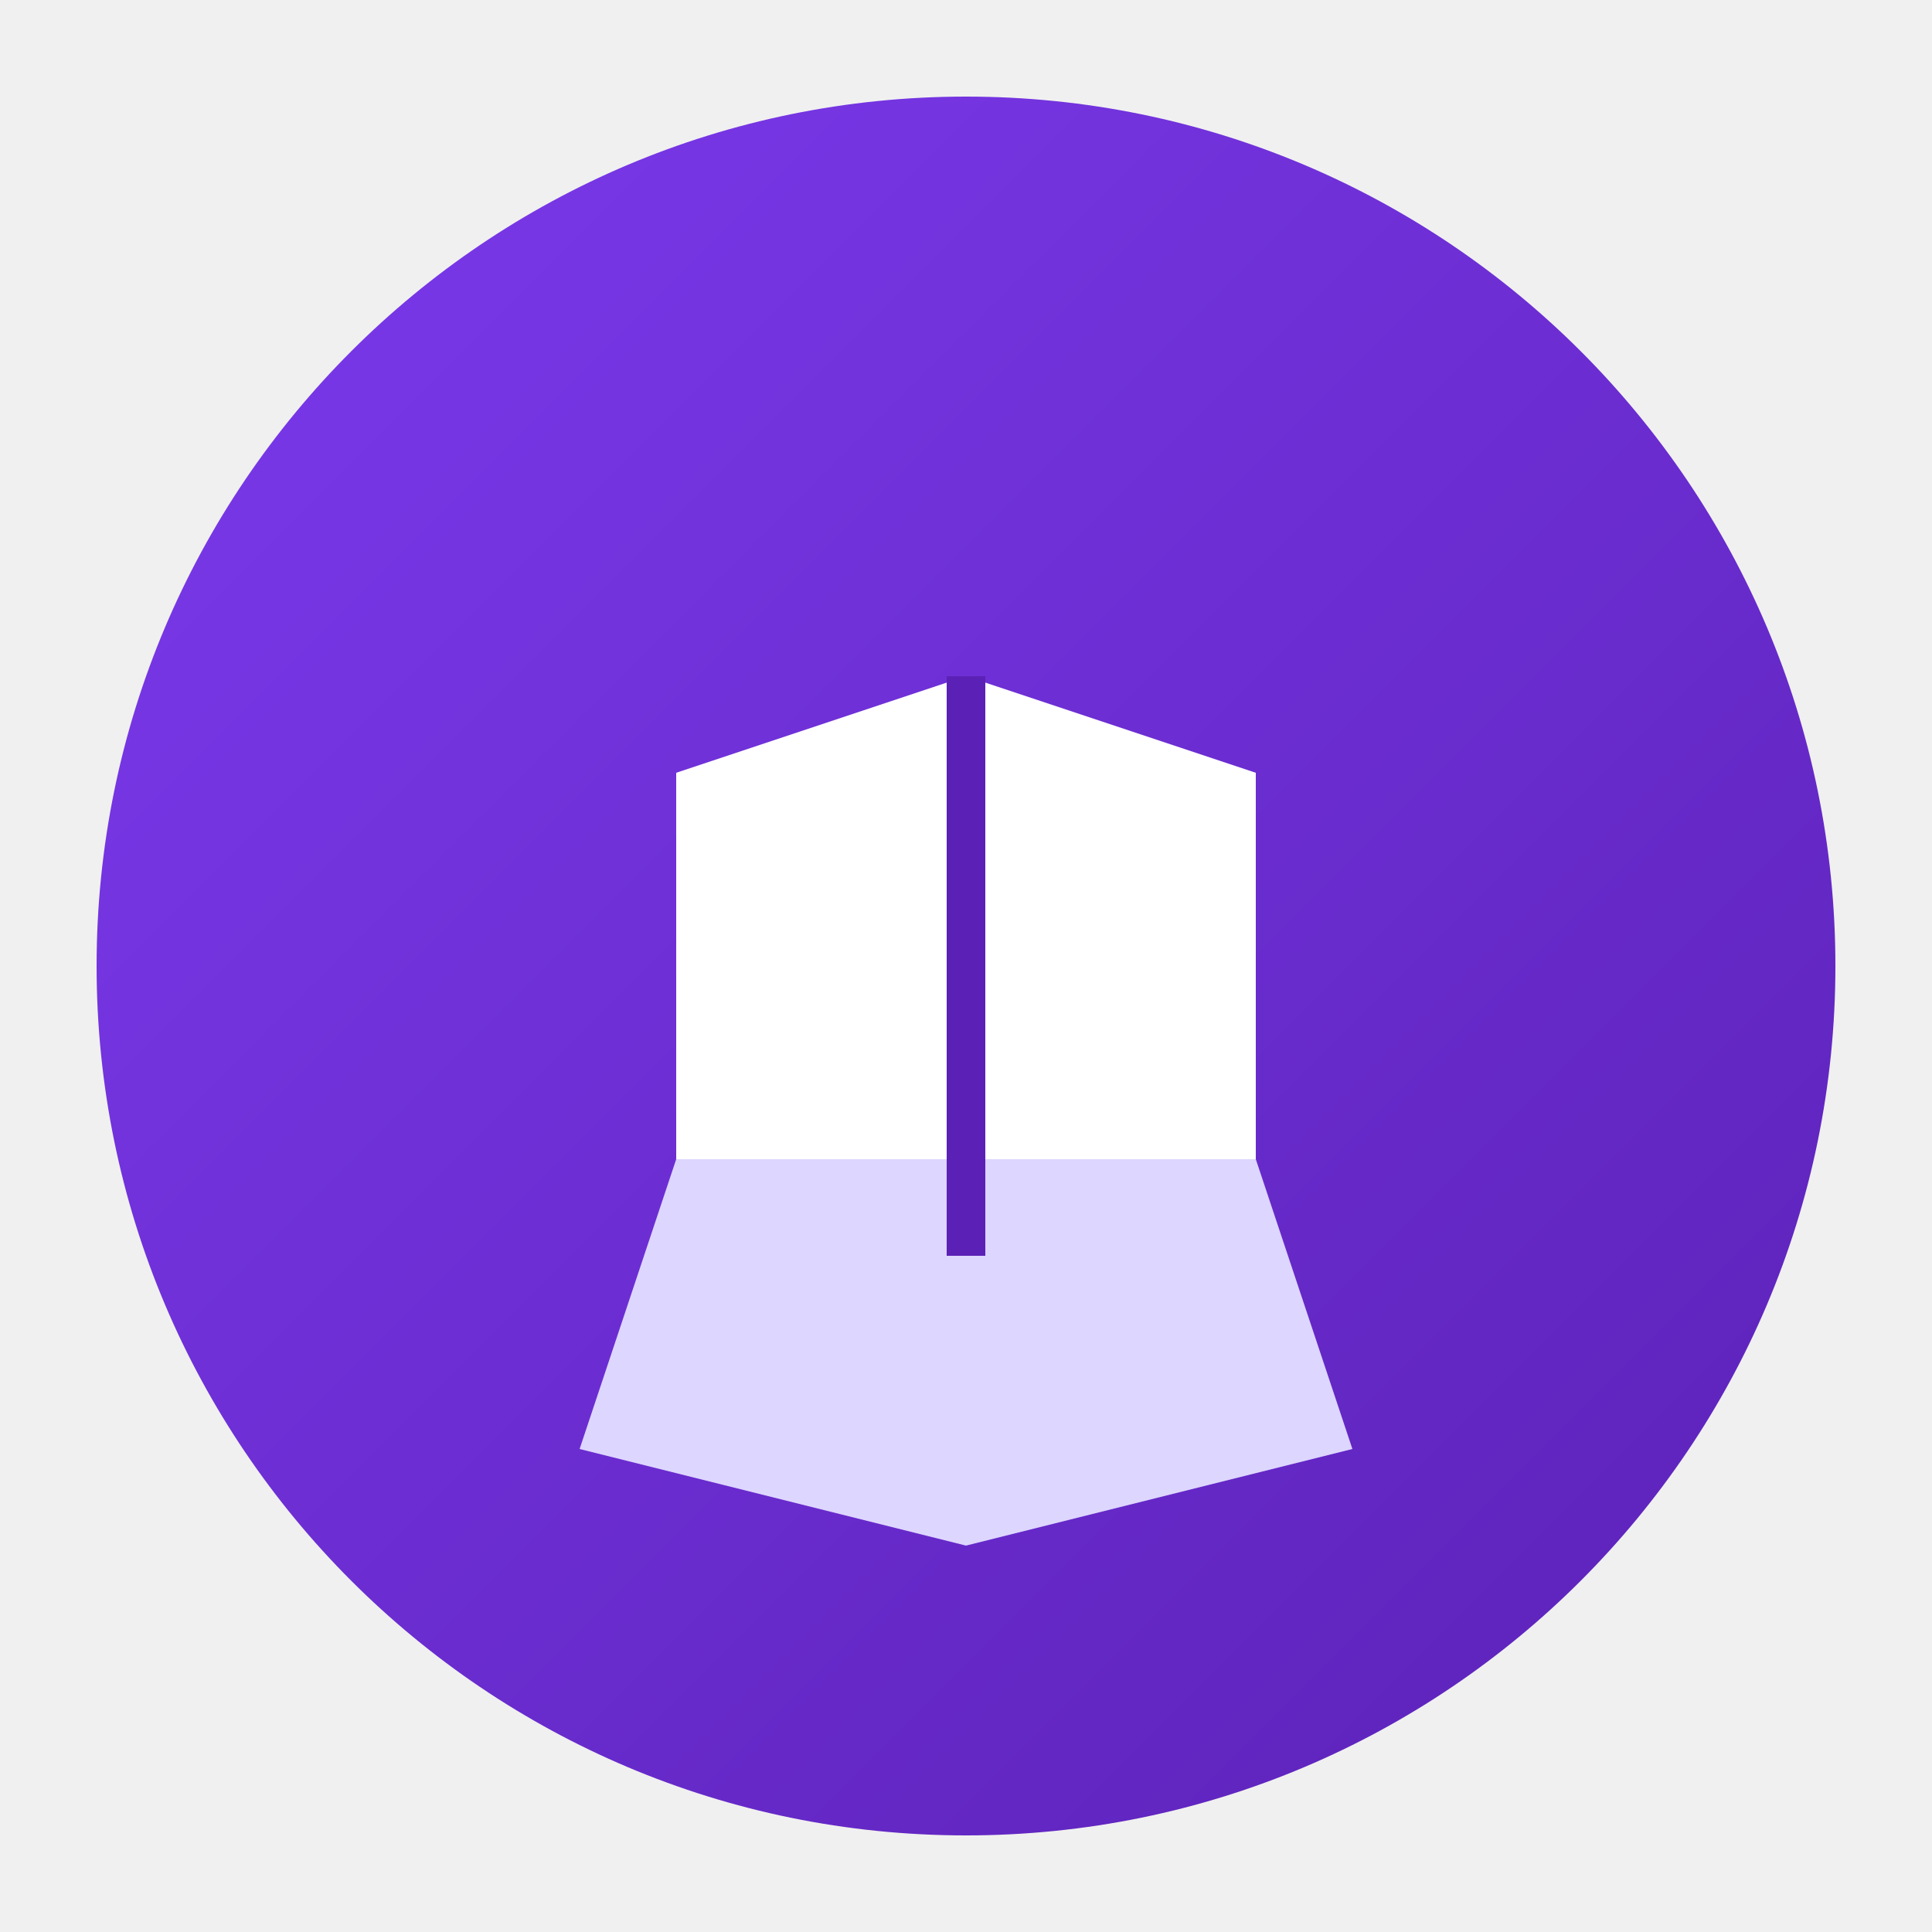
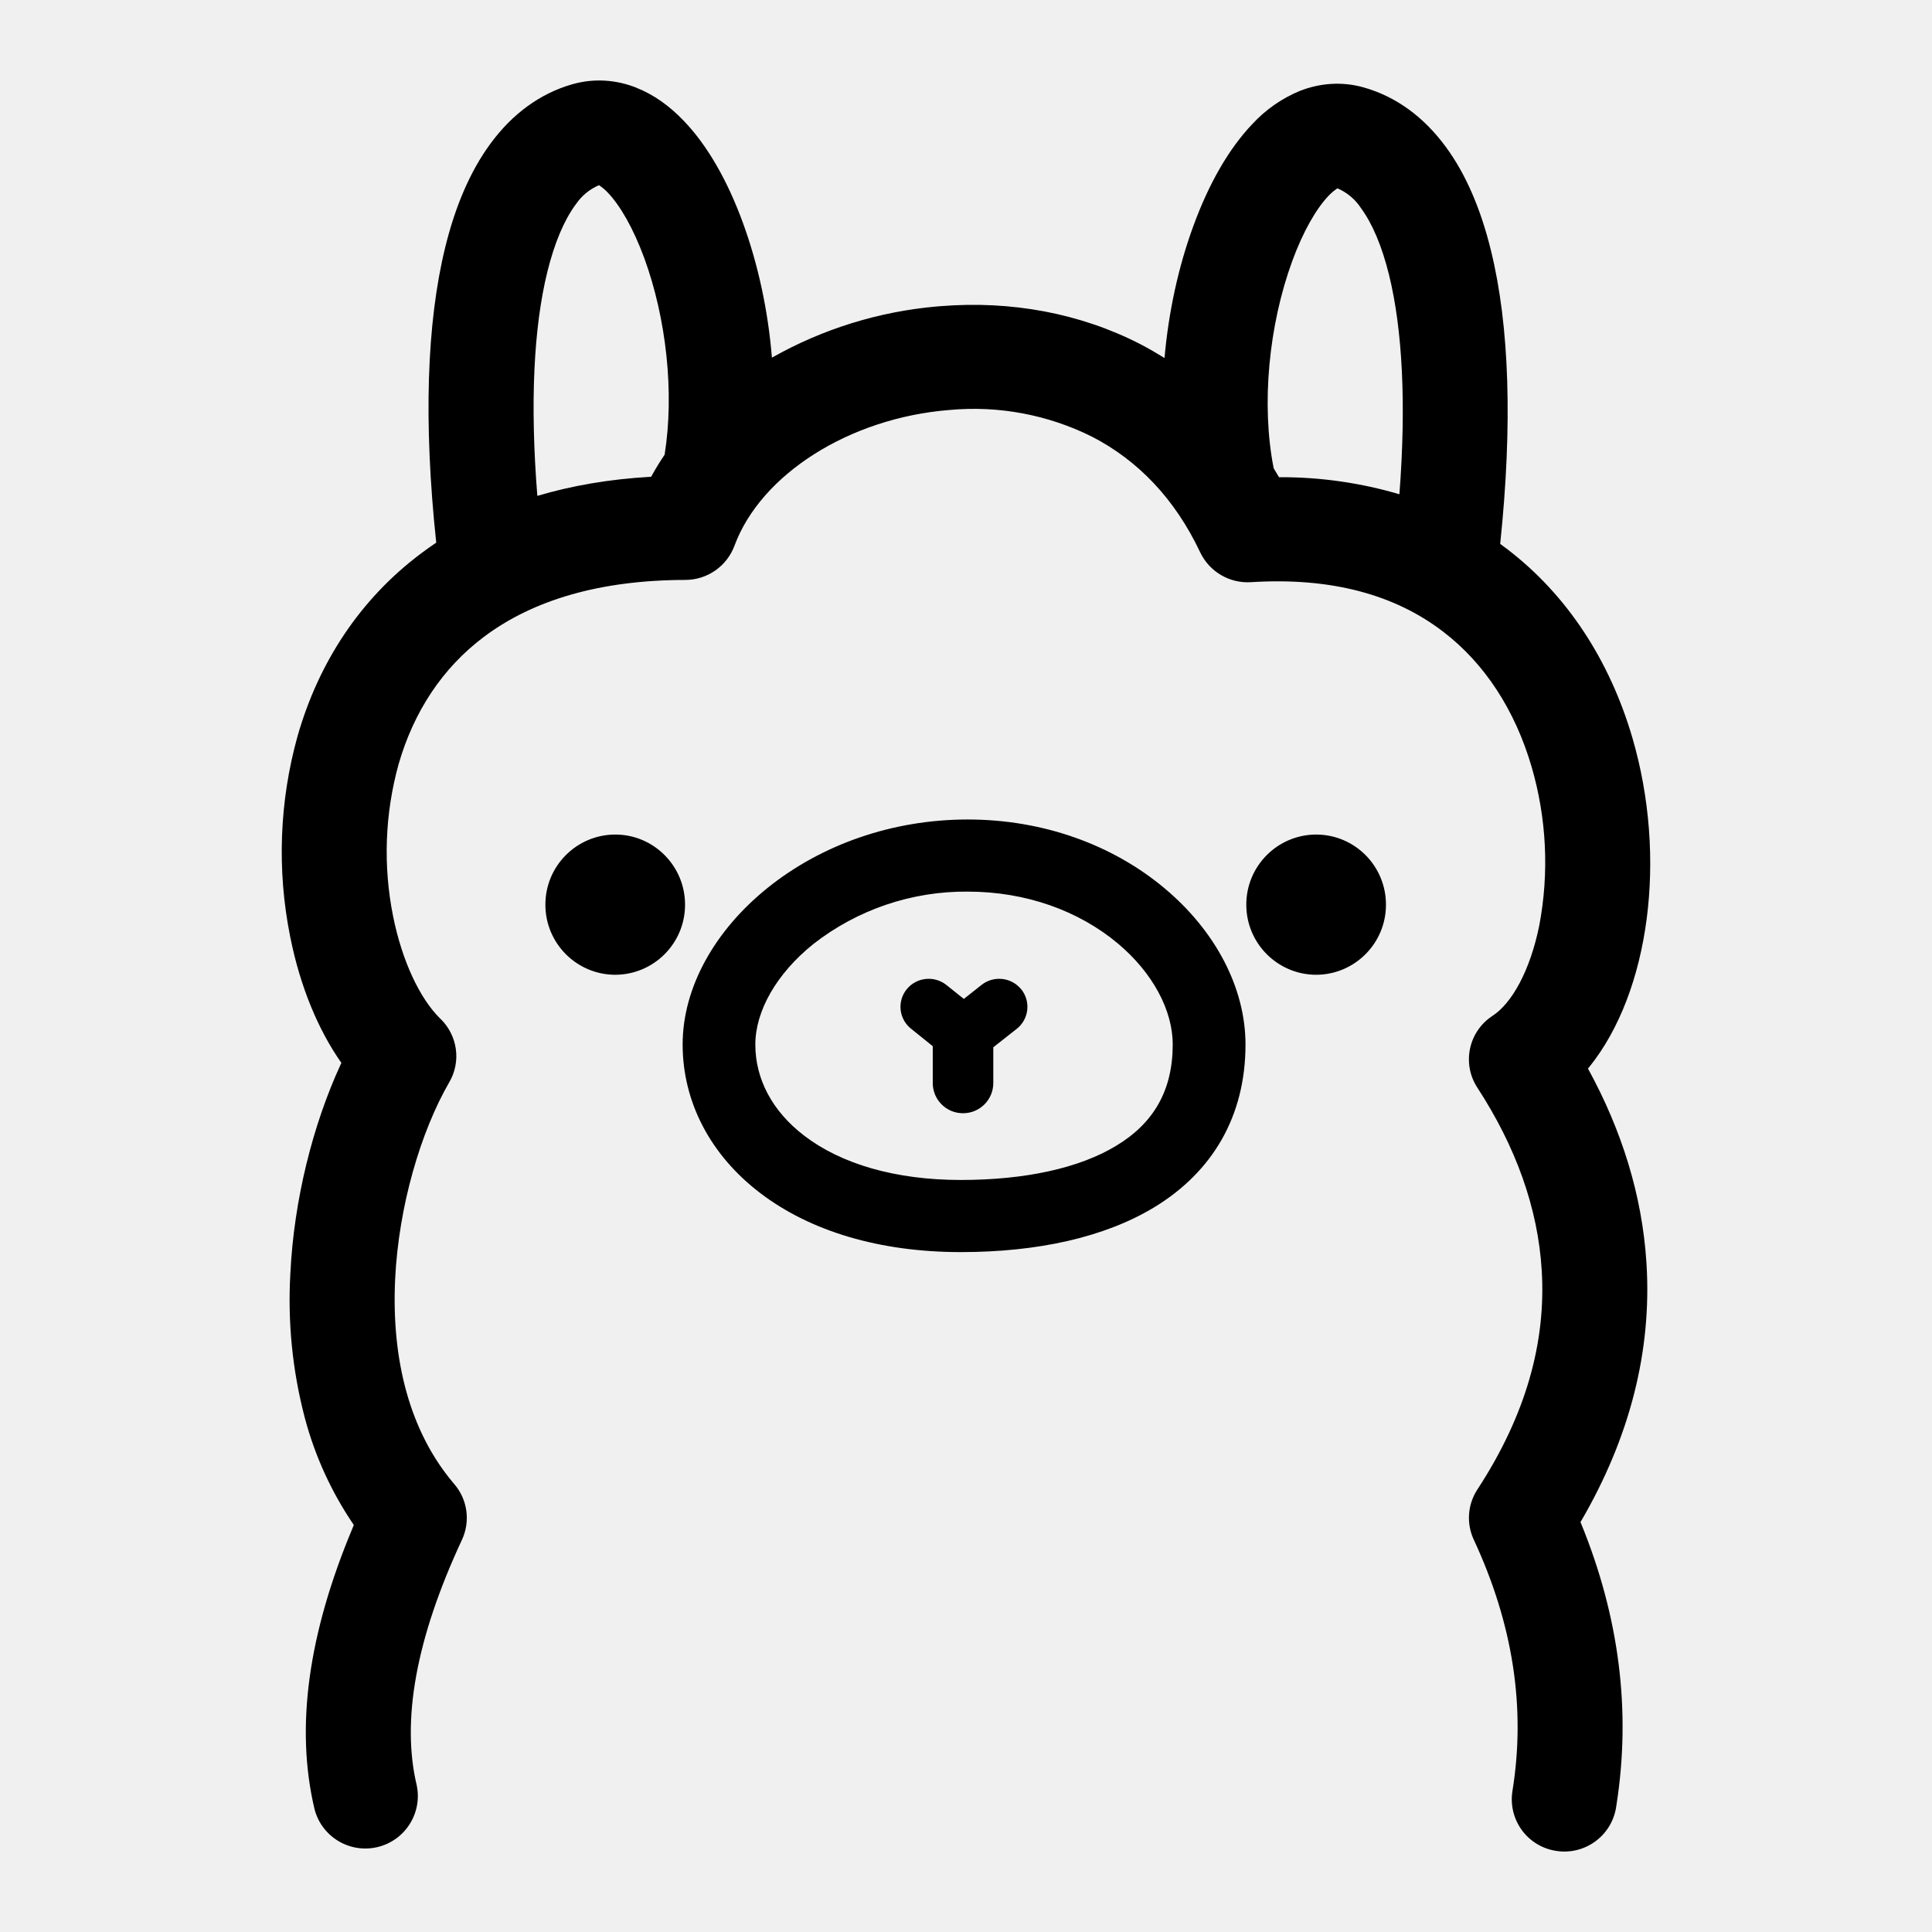
- <svg xmlns="http://www.w3.org/2000/svg" viewBox="0 0 100 100" fill="none">
-   <defs>
-     <linearGradient id="ollamaGradient" x1="0%" y1="0%" x2="100%" y2="100%">
-       <stop offset="0%" style="stop-color:#7C3AED;stop-opacity:1" />
-       <stop offset="100%" style="stop-color:#5B21B6;stop-opacity:1" />
-     </linearGradient>
-   </defs>
-   <circle cx="50" cy="50" r="45" fill="url(#ollamaGradient)" />
-   <path d="M35 40 L50 35 L65 40 L65 60 L50 65 L35 60 Z" fill="white" />
-   <path d="M35 60 L30 75 L50 80 L70 75 L65 60" fill="#DDD6FE" />
-   <path d="M50 35 L50 65" stroke="#5B21B6" stroke-width="2" />
+ <svg xmlns="http://www.w3.org/2000/svg" fill="currentColor" fillRule="evenodd" height="24" viewBox="0 0 24 24" width="24">
+   <path d="M7.905 1.09c.216.085.411.225.588.41.295.306.544.744.734 1.263.191.522.315 1.1.362 1.68a5.054 5.054 0 012.049-.636l.051-.004c.87-.07 1.73.087 2.48.474.101.053.2.11.297.17.05-.569.172-1.134.36-1.644.19-.52.439-.957.733-1.264a1.67 1.67 0 01.589-.41c.257-.1.53-.118.796-.042.401.114.745.368 1.016.737.248.337.434.769.561 1.287.23.934.27 2.163.115 3.645l.053.04.026.019c.757.576 1.284 1.397 1.563 2.35.435 1.487.216 3.155-.534 4.088l-.018.021.002.003c.417.762.67 1.567.724 2.4l.002.03c.064 1.065-.2 2.137-.814 3.19l-.007.01.01.024c.472 1.157.62 2.322.438 3.486l-.006.039a.651.651 0 01-.747.536.648.648 0 01-.54-.742c.167-1.033.01-2.069-.48-3.123a.643.643 0 01.04-.617l.004-.006c.604-.924.854-1.83.8-2.72-.046-.779-.325-1.544-.8-2.273a.644.644 0 01.18-.886l.009-.006c.243-.159.467-.565.58-1.12a4.229 4.229 0 00-.095-1.974c-.205-.7-.58-1.284-1.105-1.683-.595-.454-1.383-.673-2.38-.61a.653.653 0 01-.632-.371c-.314-.665-.772-1.141-1.343-1.436a3.288 3.288 0 00-1.772-.332c-1.245.099-2.343.801-2.67 1.686a.652.652 0 01-.61.425c-1.067.002-1.893.252-2.497.703-.522.39-.878.935-1.066 1.588a4.07 4.07 0 00-.068 1.886c.112.558.331 1.02.582 1.269l.008.007c.212.207.257.53.109.785-.36.622-.629 1.549-.673 2.44-.05 1.018.186 1.902.719 2.536l.016.019a.643.643 0 01.095.69c-.576 1.236-.753 2.252-.562 3.052a.652.652 0 01-1.269.298c-.243-1.018-.078-2.184.473-3.498l.014-.035-.008-.012a4.339 4.339 0 01-.598-1.309l-.005-.019a5.764 5.764 0 01-.177-1.785c.044-.91.278-1.842.622-2.59l.012-.026-.002-.002c-.293-.418-.51-.953-.63-1.545l-.005-.024a5.352 5.352 0 01.093-2.49c.262-.915.777-1.701 1.536-2.269.06-.045.123-.09.186-.132-.159-1.493-.119-2.73.112-3.67.127-.518.314-.95.562-1.287.27-.368.614-.622 1.015-.737.266-.076.54-.059.797.042zm4.116 9.09c.936 0 1.8.313 2.446.855.63.527 1.005 1.235 1.005 1.94 0 .888-.406 1.58-1.133 2.022-.62.375-1.451.557-2.403.557-1.009 0-1.871-.259-2.493-.734-.617-.47-.963-1.13-.963-1.845 0-.707.398-1.417 1.056-1.946.668-.537 1.55-.849 2.485-.849zm0 .896a3.07 3.07 0 00-1.916.65c-.461.37-.722.835-.722 1.25 0 .428.21.829.61 1.134.455.347 1.124.548 1.943.548.799 0 1.473-.147 1.932-.426.463-.28.7-.686.7-1.257 0-.423-.246-.89-.683-1.256-.484-.405-1.14-.643-1.864-.643zm.662 1.21l.004.004c.12.151.095.37-.056.49l-.292.23v.446a.375.375 0 01-.376.373.375.375 0 01-.376-.373v-.46l-.271-.218a.347.347 0 01-.052-.49.353.353 0 01.494-.051l.215.172.22-.174a.353.353 0 01.49.051zm-5.04-1.919c.478 0 .867.39.867.871a.87.87 0 01-.868.871.87.87 0 01-.867-.87.87.87 0 01.867-.872zm8.706 0c.48 0 .868.39.868.871a.87.87 0 01-.868.871.87.87 0 01-.867-.87.87.87 0 01.867-.872zM7.44 2.3l-.003.002a.659.659 0 00-.285.238l-.005.006c-.138.189-.258.467-.348.832-.17.692-.216 1.631-.124 2.782.43-.128.899-.208 1.404-.237l.01-.001.019-.034c.046-.082.095-.161.148-.239.123-.771.022-1.692-.253-2.444-.134-.364-.297-.65-.453-.813a.628.628 0 00-.107-.09L7.44 2.3zm9.174.04l-.002.001a.628.628 0 00-.107.09c-.156.163-.32.45-.453.814-.29.794-.387 1.776-.23 2.572l.058.097.008.014h.03a5.184 5.184 0 011.466.212c.086-1.124.038-2.043-.128-2.722-.09-.365-.21-.643-.349-.832l-.004-.006a.659.659 0 00-.285-.239h-.004z" />
</svg>
